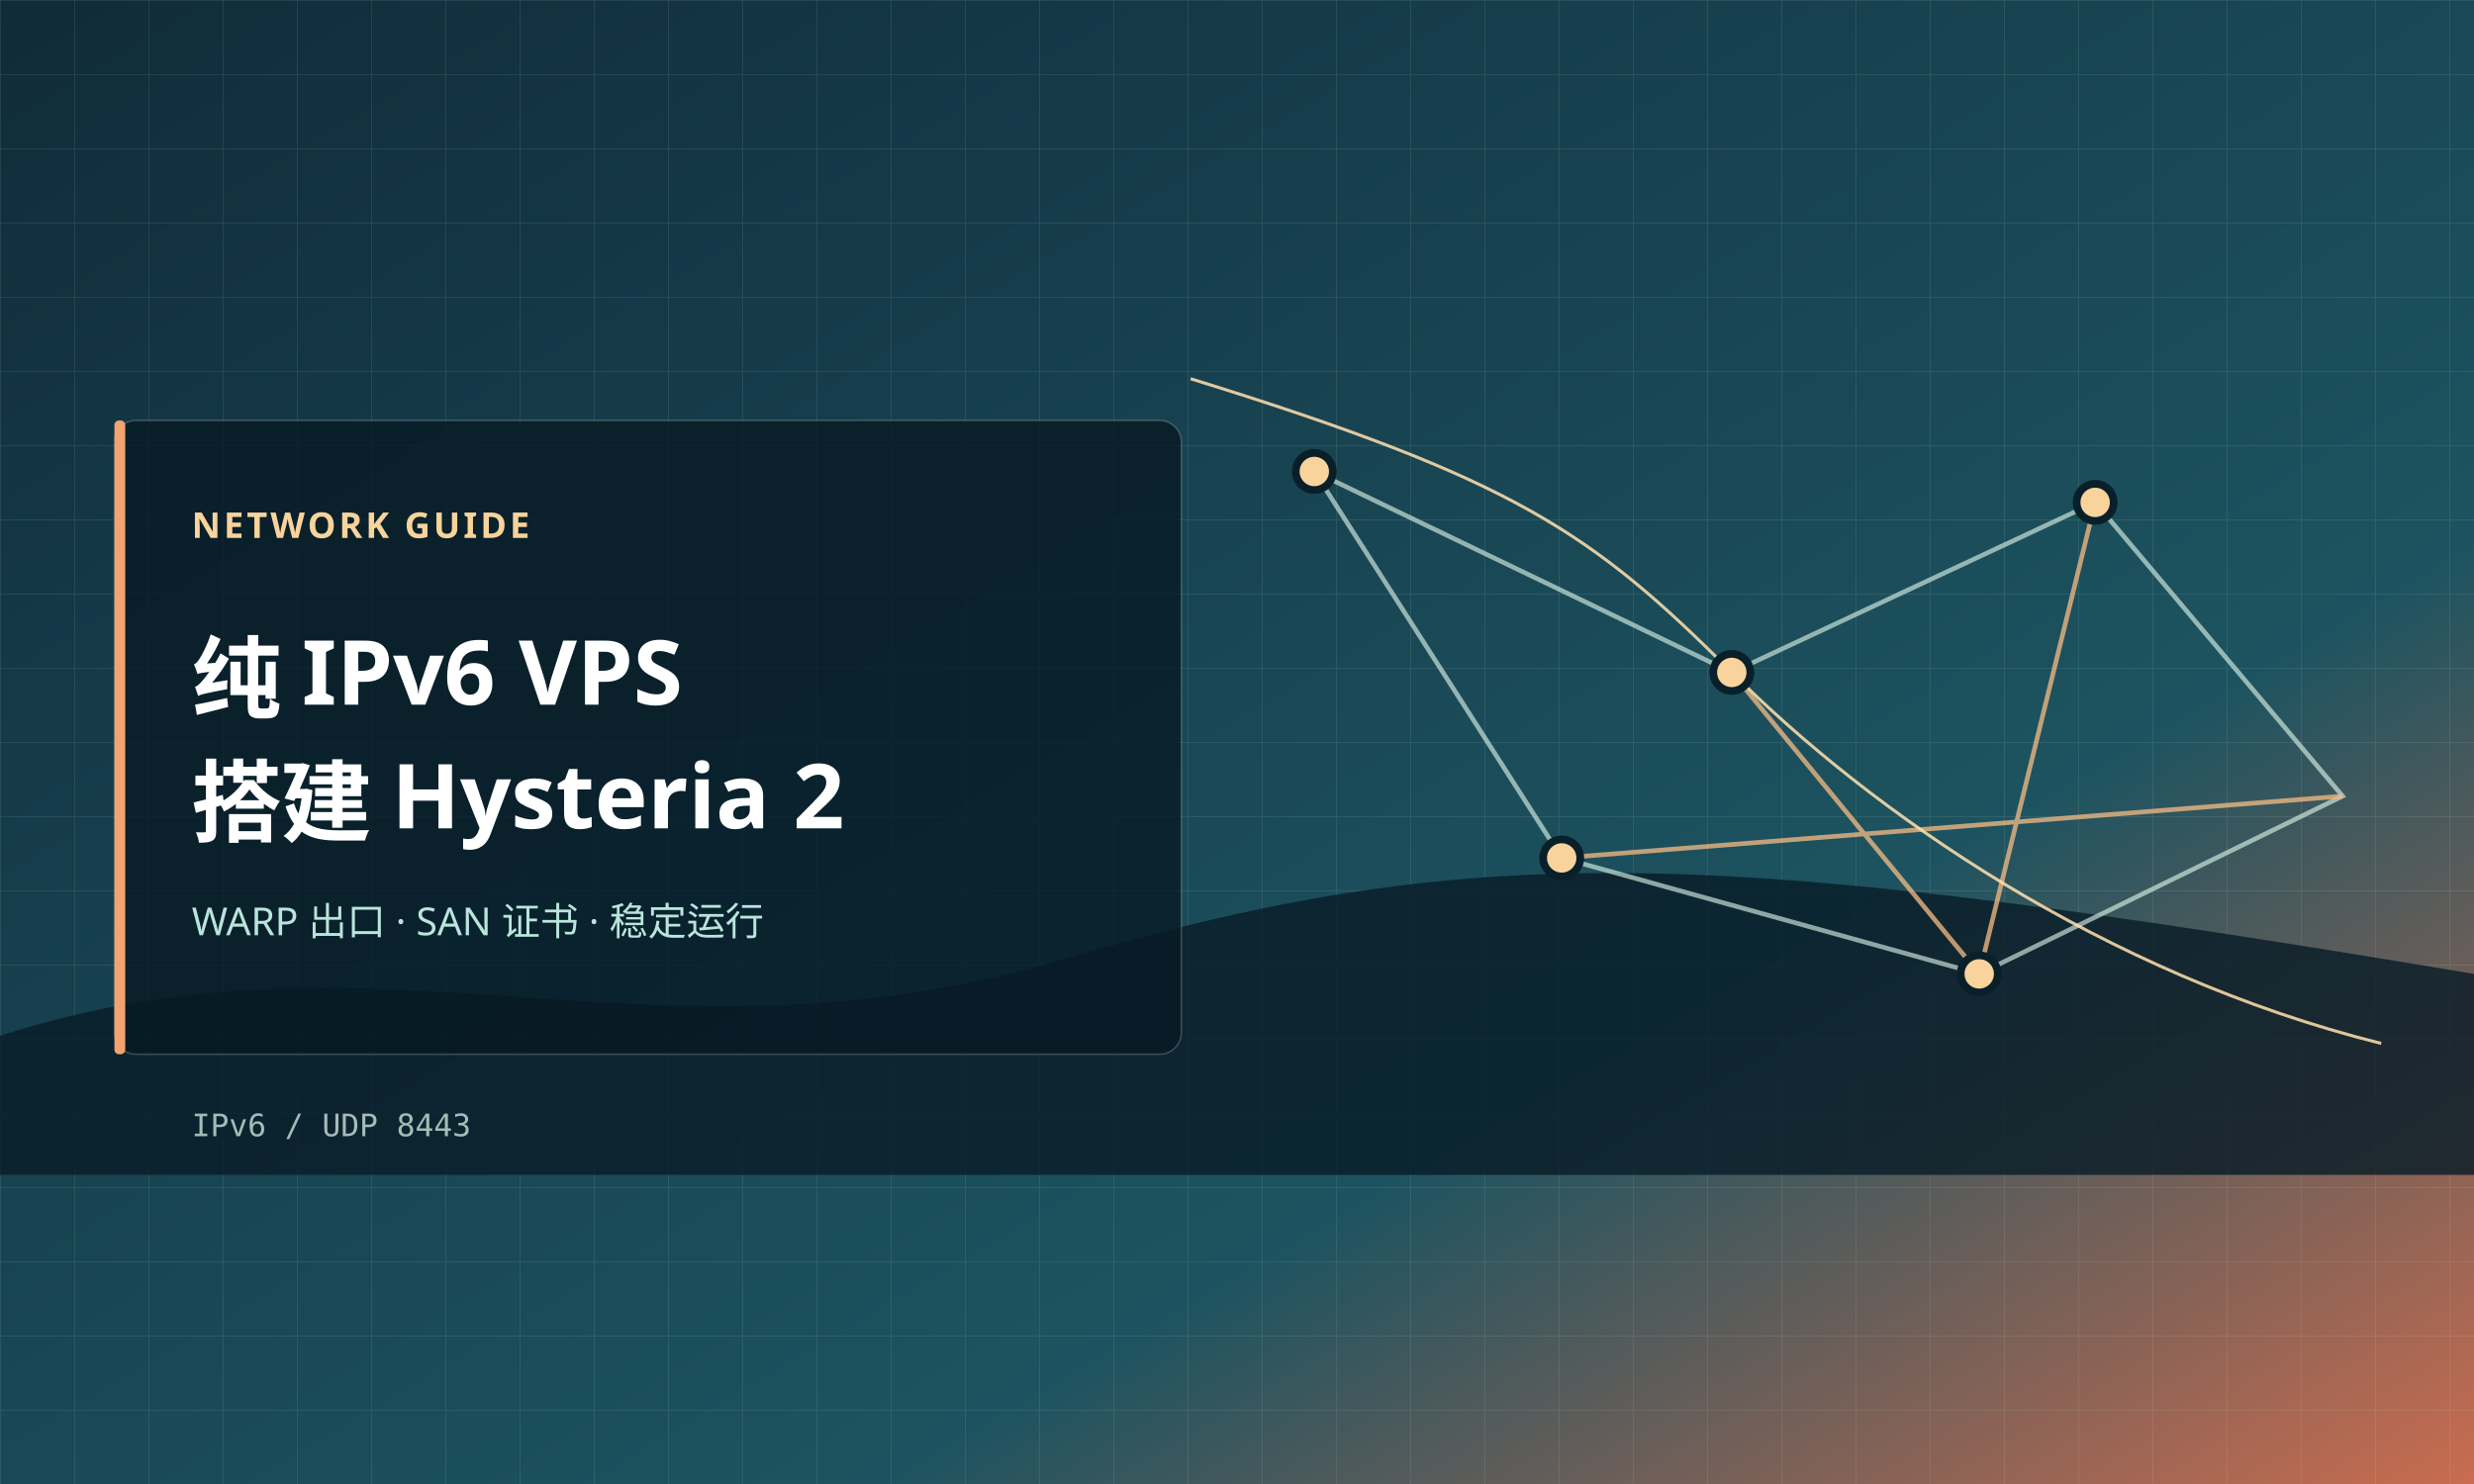
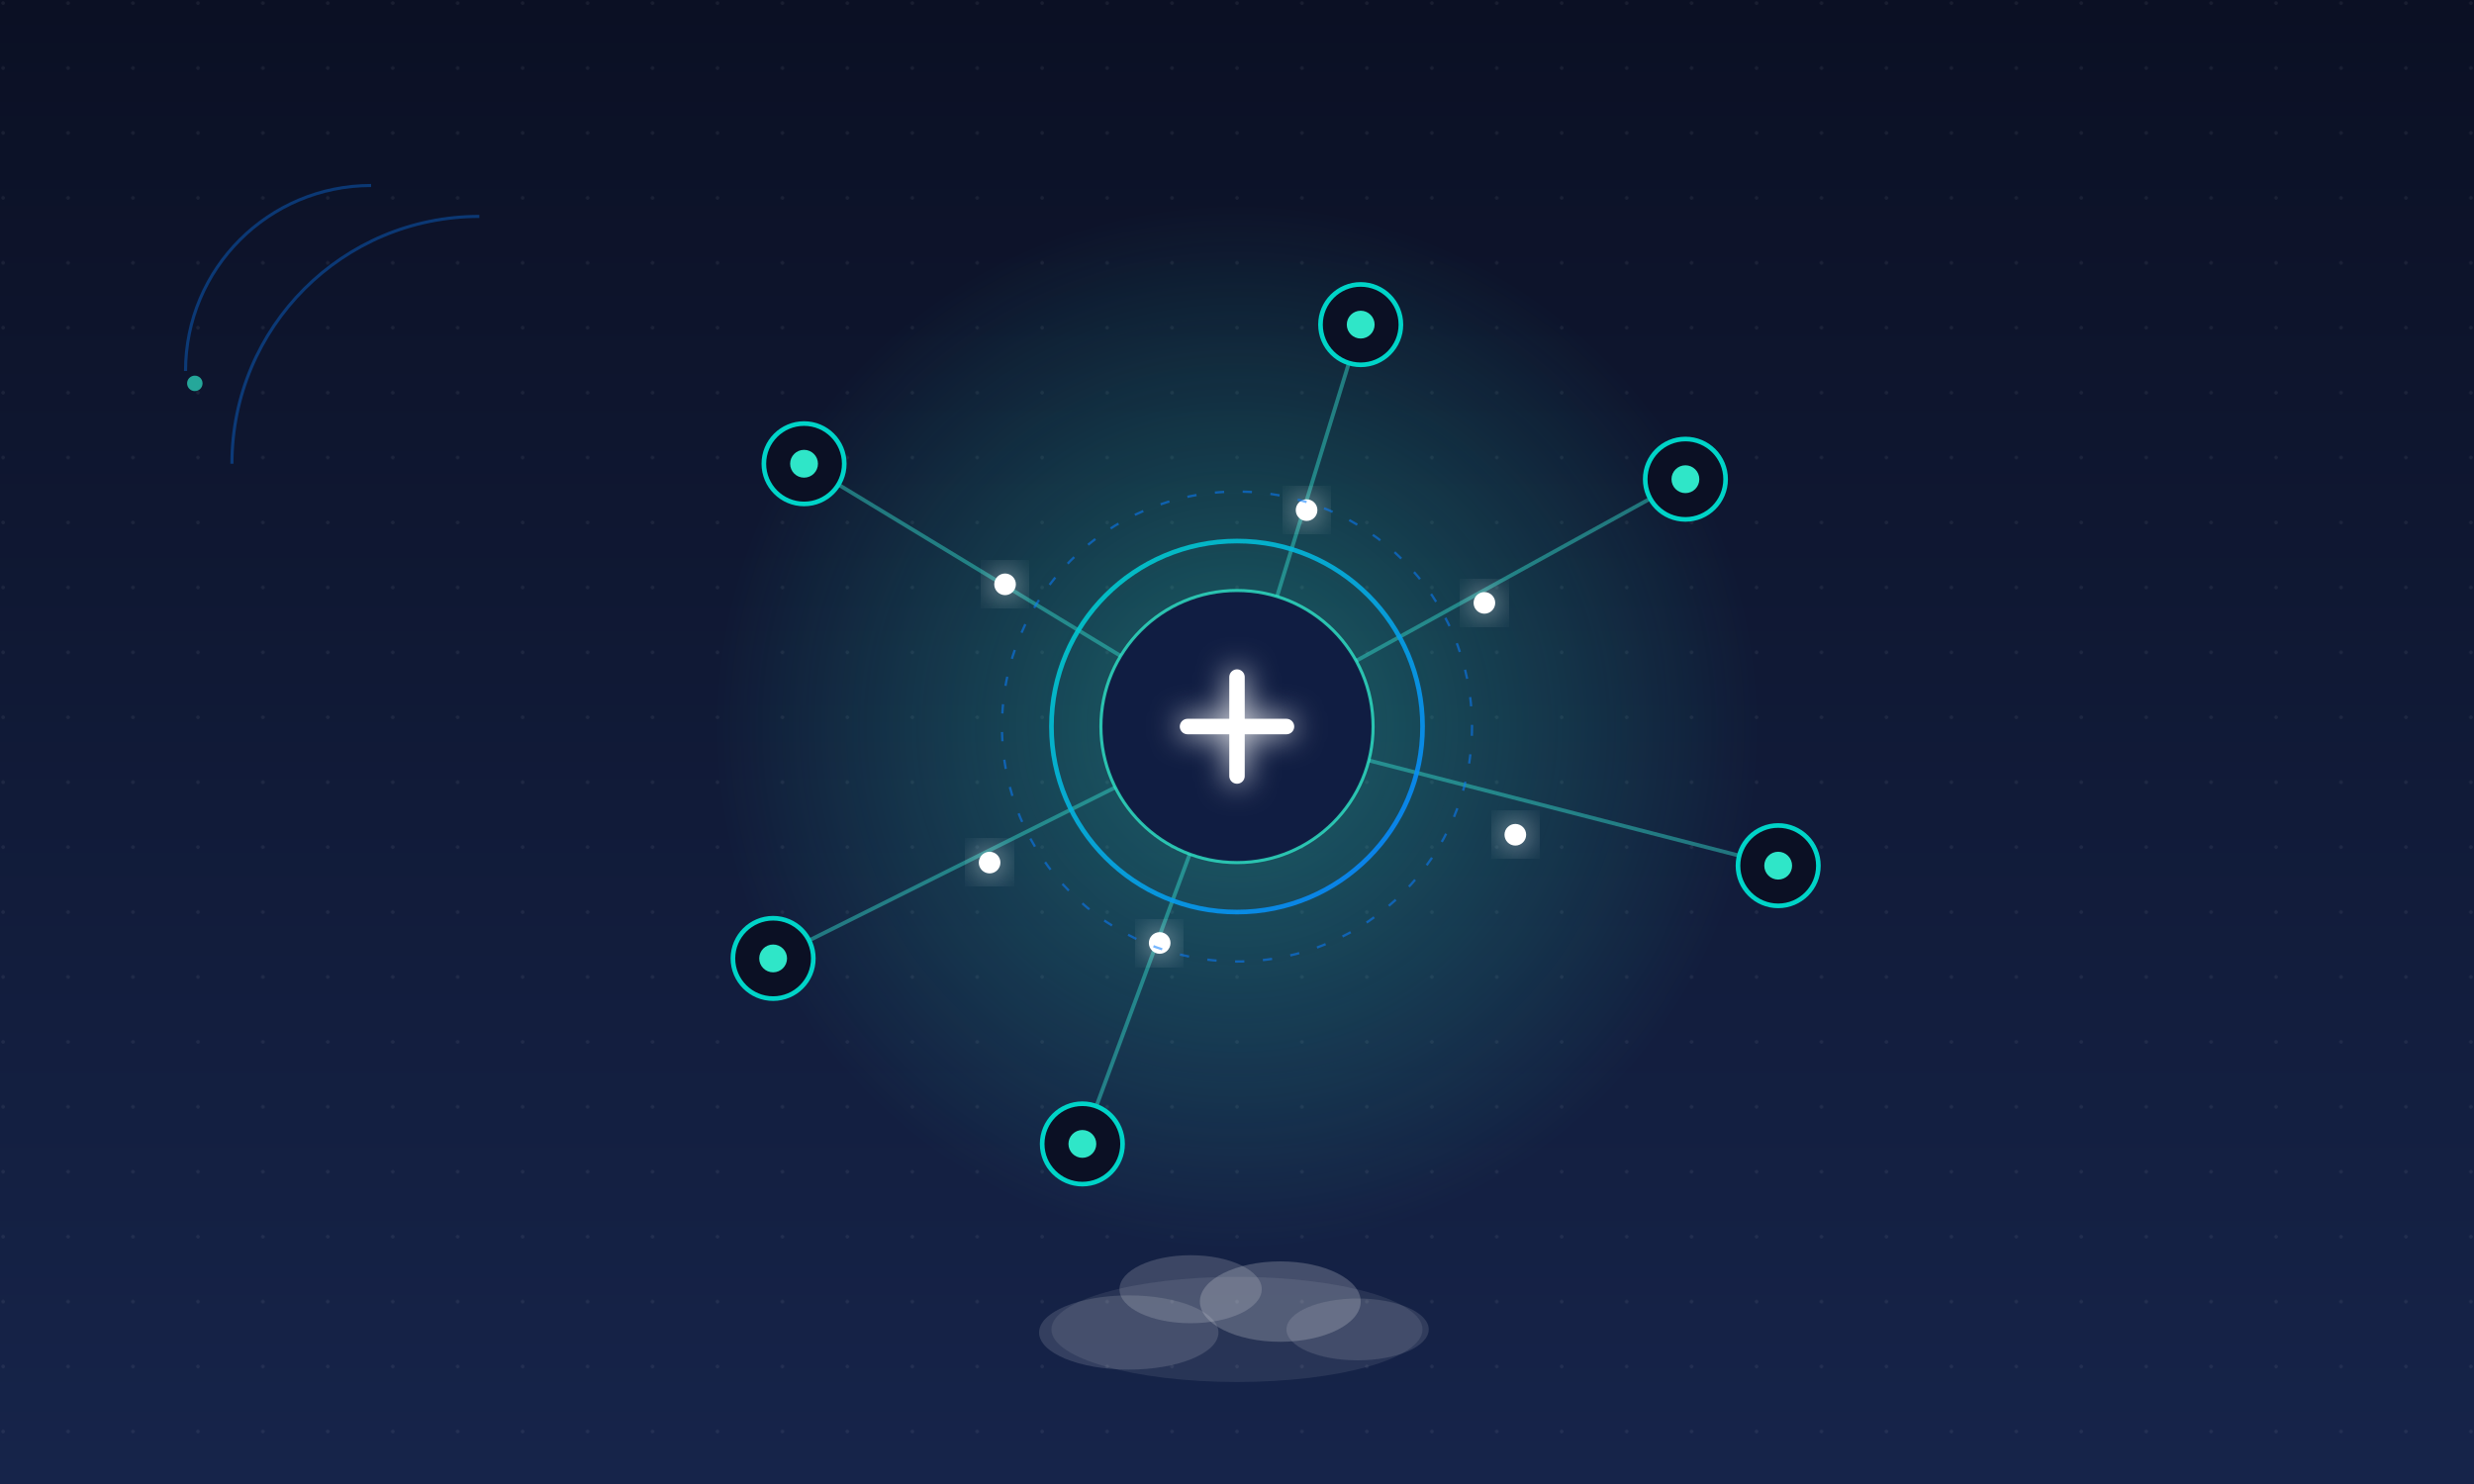
- <svg xmlns="http://www.w3.org/2000/svg" viewBox="0 0 1600 960" role="img" aria-labelledby="title desc">
+ <svg xmlns="http://www.w3.org/2000/svg" width="1600" height="960" viewBox="0 0 1600 960" role="img" aria-label="Hysteria 2 IPv6 节点网络示意">
  <defs>
-     <linearGradient id="bg" x1="0" y1="0" x2="1" y2="1">
-       <stop offset="0" stop-color="#102b3a" />
-       <stop offset="0.68" stop-color="#1d5360" />
-       <stop offset="1" stop-color="#c96c50" />
+     <linearGradient id="bgGrad" x1="0" y1="0" x2="0" y2="1">
+       <stop offset="0" stop-color="#0b1024" />
+       <stop offset="1" stop-color="#16244a" />
    </linearGradient>
-     <pattern id="grid" width="48" height="48" patternUnits="userSpaceOnUse">
-       <path d="M48 0H0V48" fill="none" stroke="#dff7e9" stroke-opacity=".12" />
+     <radialGradient id="coreGlow" cx="0.5" cy="0.5" r="0.5">
+       <stop offset="0" stop-color="#2fe6c8" stop-opacity="0.35" />
+       <stop offset="1" stop-color="#2fe6c8" stop-opacity="0" />
+     </radialGradient>
+     <linearGradient id="ringGrad" x1="0" y1="0" x2="1" y2="1">
+       <stop offset="0" stop-color="#00d4c8" />
+       <stop offset="1" stop-color="#0a7dff" />
+     </linearGradient>
+     <filter id="glow" x="-60%" y="-60%" width="220%" height="220%">
+       <feGaussianBlur stdDeviation="10" result="blur" />
+       <feMerge>
+         <feMergeNode in="blur" />
+         <feMergeNode in="SourceGraphic" />
+       </feMerge>
+     </filter>
+     <pattern id="dots" width="42" height="42" patternUnits="userSpaceOnUse">
+       <circle cx="2" cy="2" r="1.2" fill="#ffffff" opacity="0.06" />
    </pattern>
  </defs>
-   <rect width="1600" height="960" fill="url(#bg)" />
-   <rect width="1600" height="960" fill="url(#grid)" />
-   <g transform="translate(0 200)">
-     <path d="M0 470 C250 390 420 500 690 420 S1120 350 1600 430 V560 H0Z" fill="#081c27" opacity=".82" />
-     <path d="M850 105 L1120 235 L1355 125 L1515 315 L1280 430 L1010 355 L850 105Z" fill="none" stroke="#dff7e9" stroke-opacity=".62" stroke-width="3" />
-     <path d="M1120 235 L1280 430 M1355 125 L1280 430 M1010 355 L1515 315" fill="none" stroke="#f4bb82" stroke-opacity=".76" stroke-width="3" />
-     <path d="M770 45 C980 110 1030 145 1120 235 S1360 430 1540 475" fill="none" stroke="#ffe0ad" stroke-opacity=".86" stroke-width="2" />
-     <g fill="#f8d39b" stroke="#09202b" stroke-width="5">
-       <circle cx="850" cy="105" r="12" />
-       <circle cx="1120" cy="235" r="12" />
-       <circle cx="1355" cy="125" r="12" />
-       <circle cx="1280" cy="430" r="12" />
-       <circle cx="1010" cy="355" r="12" />
+   <rect width="1600" height="960" fill="url(#bgGrad)" />
+   <rect width="1600" height="960" fill="url(#dots)" />
+   <circle cx="800" cy="470" r="340" fill="url(#coreGlow)" />
+   <g stroke="#35e0d0" stroke-width="2.5" opacity="0.45">
+     <line x1="800" y1="470" x2="520" y2="300" />
+     <line x1="800" y1="470" x2="1090" y2="310" />
+     <line x1="800" y1="470" x2="1150" y2="560" />
+     <line x1="800" y1="470" x2="500" y2="620" />
+     <line x1="800" y1="470" x2="880" y2="210" />
+     <line x1="800" y1="470" x2="700" y2="740" />
+   </g>
+   <g fill="#ffffff">
+     <circle cx="650" cy="378" r="7" filter="url(#glow)" />
+     <circle cx="960" cy="390" r="7" filter="url(#glow)" />
+     <circle cx="980" cy="540" r="7" filter="url(#glow)" />
+     <circle cx="640" cy="558" r="7" filter="url(#glow)" />
+     <circle cx="845" cy="330" r="7" filter="url(#glow)" />
+     <circle cx="750" cy="610" r="7" filter="url(#glow)" />
+   </g>
+   <g>
+     <circle cx="520" cy="300" r="26" fill="#0b1024" stroke="#00d4c8" stroke-width="3" />
+     <circle cx="520" cy="300" r="9" fill="#2fe6c8" />
+     <circle cx="1090" cy="310" r="26" fill="#0b1024" stroke="#00d4c8" stroke-width="3" />
+     <circle cx="1090" cy="310" r="9" fill="#2fe6c8" />
+     <circle cx="1150" cy="560" r="26" fill="#0b1024" stroke="#00d4c8" stroke-width="3" />
+     <circle cx="1150" cy="560" r="9" fill="#2fe6c8" />
+     <circle cx="500" cy="620" r="26" fill="#0b1024" stroke="#00d4c8" stroke-width="3" />
+     <circle cx="500" cy="620" r="9" fill="#2fe6c8" />
+     <circle cx="880" cy="210" r="26" fill="#0b1024" stroke="#00d4c8" stroke-width="3" />
+     <circle cx="880" cy="210" r="9" fill="#2fe6c8" />
+     <circle cx="700" cy="740" r="26" fill="#0b1024" stroke="#00d4c8" stroke-width="3" />
+     <circle cx="700" cy="740" r="9" fill="#2fe6c8" />
+   </g>
+   <g>
+     <circle cx="800" cy="470" r="120" fill="none" stroke="url(#ringGrad)" stroke-width="3" opacity="0.9" />
+     <circle cx="800" cy="470" r="152" fill="none" stroke="#0a7dff" stroke-width="1.5" stroke-dasharray="6 12" opacity="0.55" />
+     <circle cx="800" cy="470" r="88" fill="#101d42" />
+     <circle cx="800" cy="470" r="88" fill="none" stroke="#2fe6c8" stroke-width="2" opacity="0.8" />
+     <g stroke="#ffffff" stroke-width="10" stroke-linecap="round" filter="url(#glow)">
+       <line x1="768" y1="470" x2="832" y2="470" />
+       <line x1="800" y1="438" x2="800" y2="502" />
    </g>
-     <rect x="74" y="72" width="690" height="410" rx="14" fill="#071923" fill-opacity=".78" stroke="#dff7e9" stroke-opacity=".22" />
-     <rect x="74" y="72" width="7" height="410" rx="3" fill="#f2a36f" />
-     <text x="124" y="148" fill="#f8d39b" font-size="23" font-family="Segoe UI, Microsoft YaHei, sans-serif" font-weight="700" letter-spacing="2">NETWORK GUIDE</text>
-     <text x="124" y="260" fill="#fff" font-size="58" font-family="Segoe UI, Microsoft YaHei, sans-serif" font-weight="700">纯 IPv6 VPS</text>
-     <text x="124" y="340" fill="#fff" font-size="58" font-family="Segoe UI, Microsoft YaHei, sans-serif" font-weight="700">搭建 Hysteria 2</text>
-     <text x="124" y="405" fill="#b9e5dc" font-size="25" font-family="Segoe UI, Microsoft YaHei, sans-serif">WARP 出口 · SAN 证书 · 稳定运行</text>
-     <text x="124" y="535" fill="#dff7e9" fill-opacity=".72" font-size="20" font-family="Consolas, monospace">IPv6 / UDP 8443</text>
  </g>
+   <g transform="translate(800, 852)" opacity="0.85">
+     <ellipse cx="-70" cy="10" rx="58" ry="24" fill="#ffffff" opacity="0.16" />
+     <ellipse cx="-30" cy="-18" rx="46" ry="22" fill="#ffffff" opacity="0.2" />
+     <ellipse cx="28" cy="-10" rx="52" ry="26" fill="#ffffff" opacity="0.24" />
+     <ellipse cx="78" cy="8" rx="46" ry="20" fill="#ffffff" opacity="0.14" />
+     <ellipse cx="0" cy="8" rx="120" ry="34" fill="#ffffff" opacity="0.1" />
+   </g>
+   <g fill="none" stroke="#0a7dff" stroke-width="2" opacity="0.35">
+     <path d="M120 240 a120 120 0 0 1 120 -120" />
+     <path d="M150 300 a160 160 0 0 1 160 -160" />
+   </g>
+   <circle cx="126" cy="248" r="5" fill="#2fe6c8" opacity="0.7" />
</svg>
